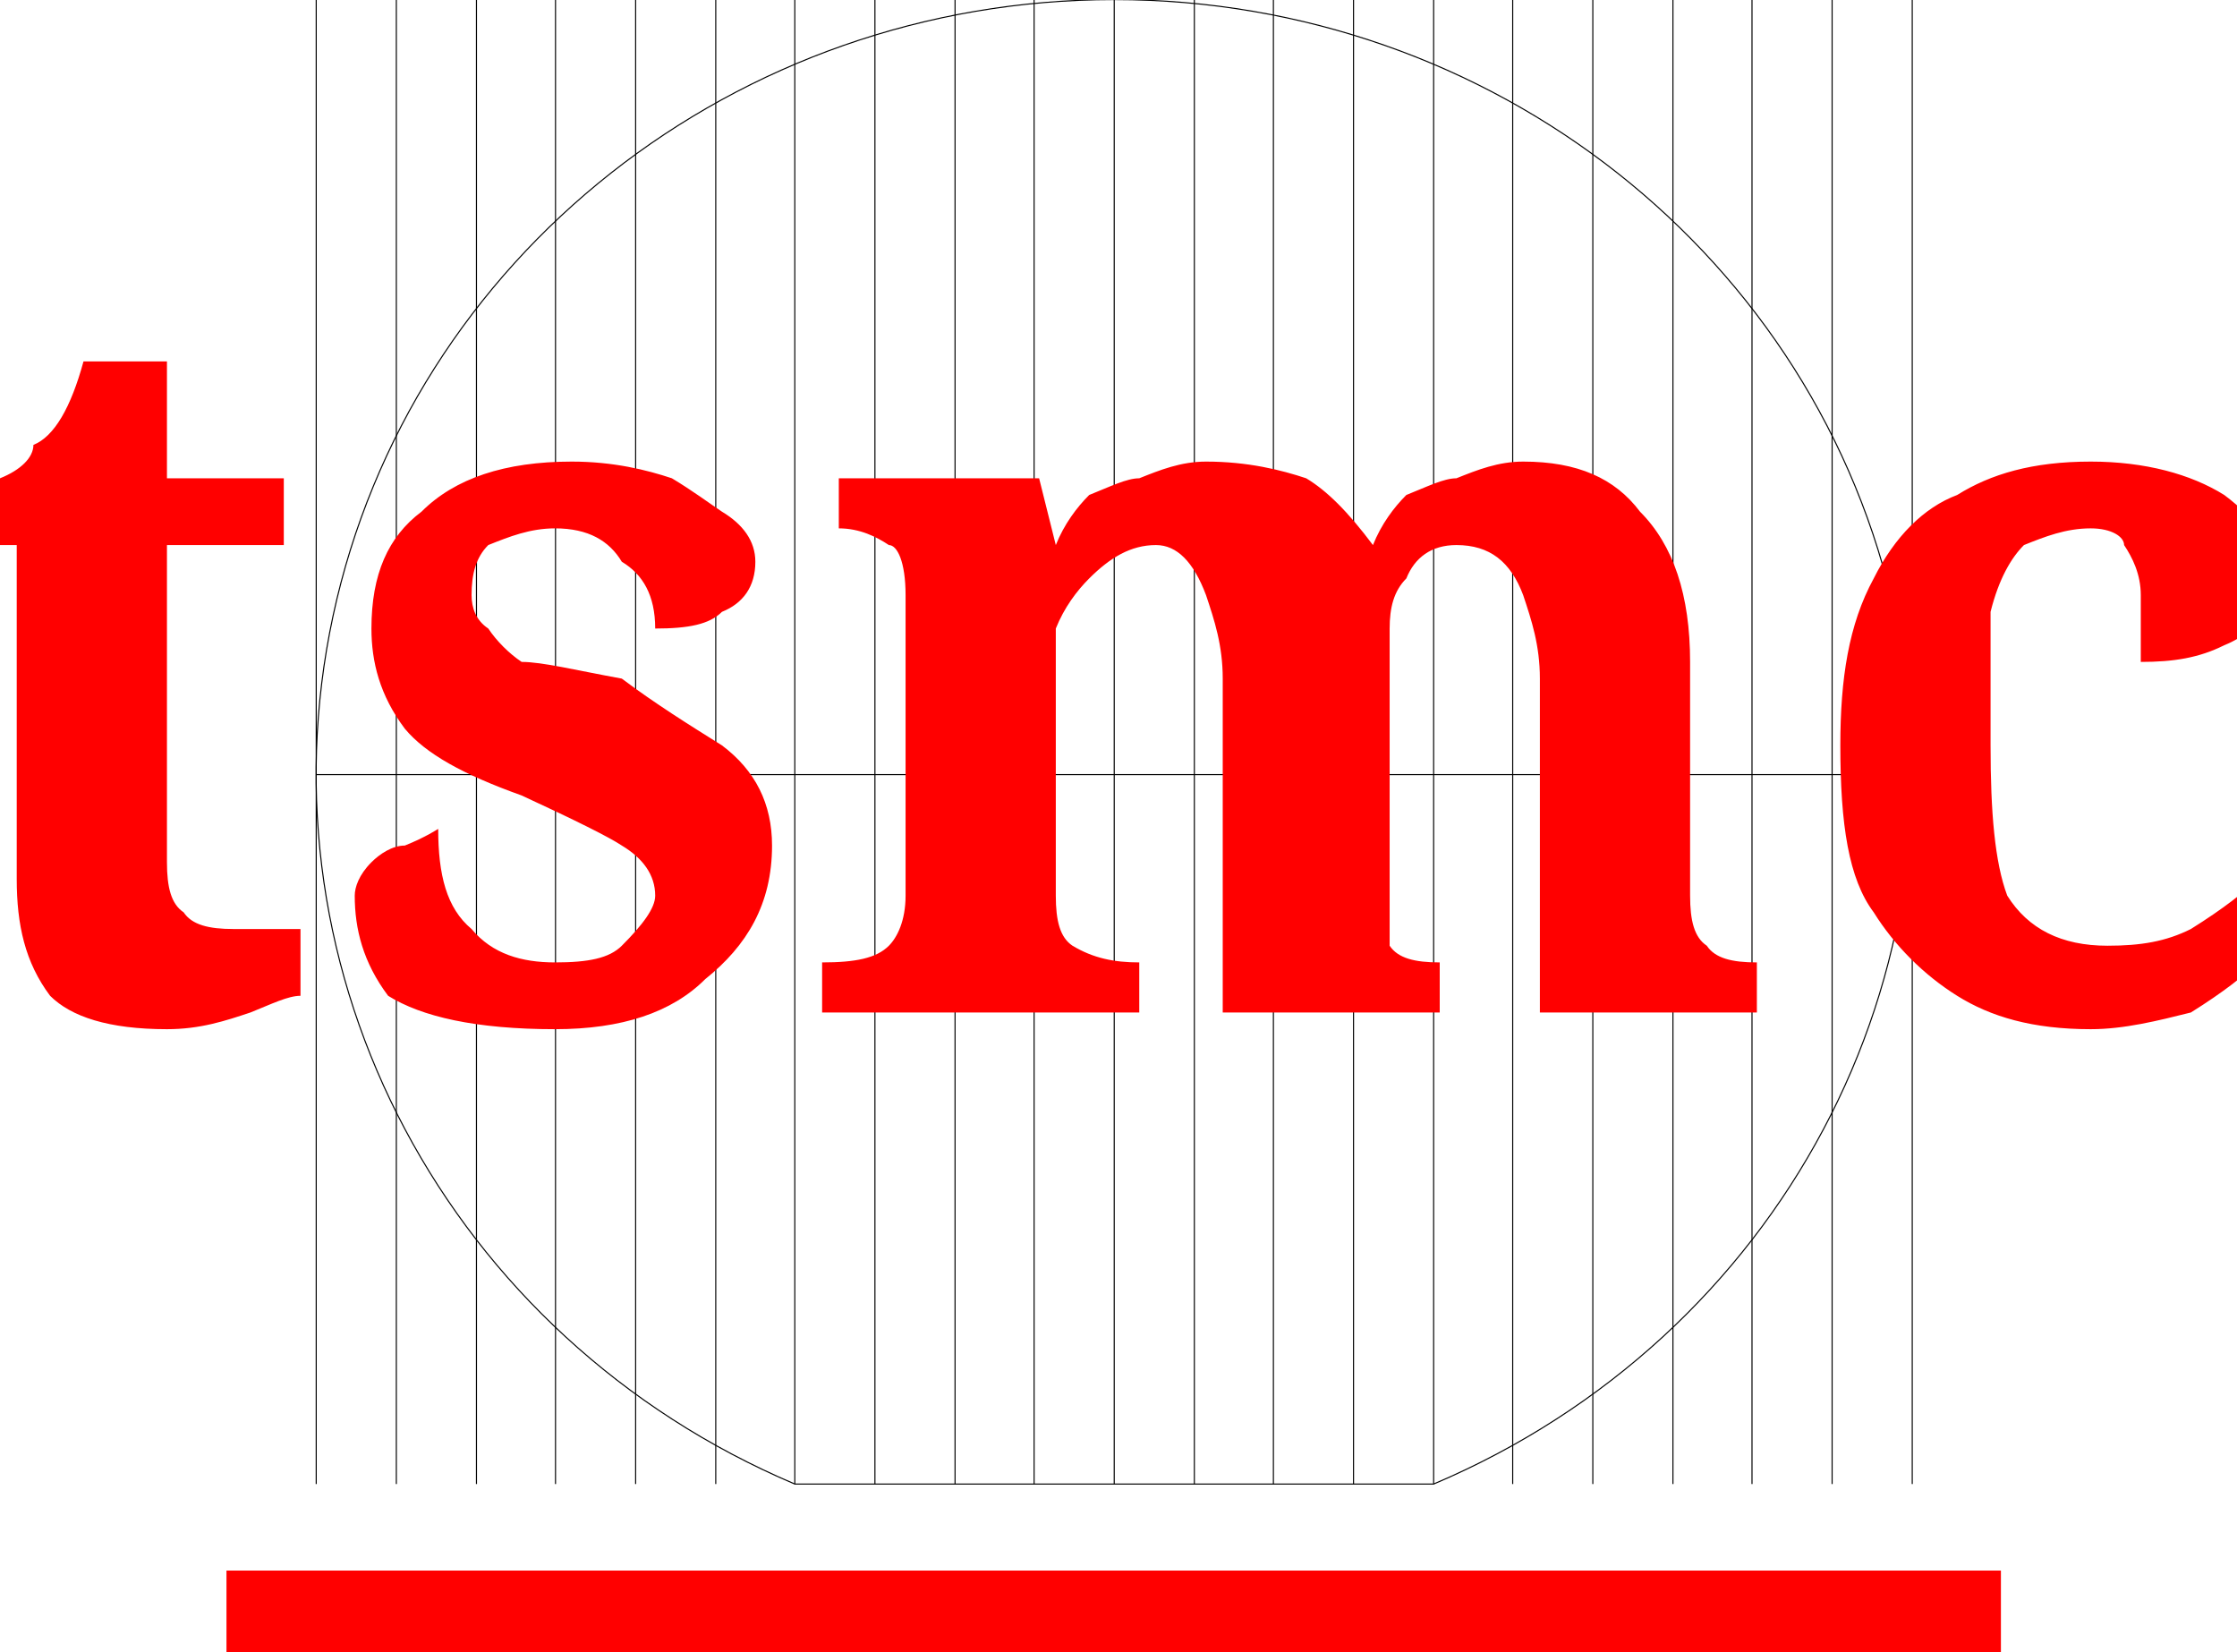
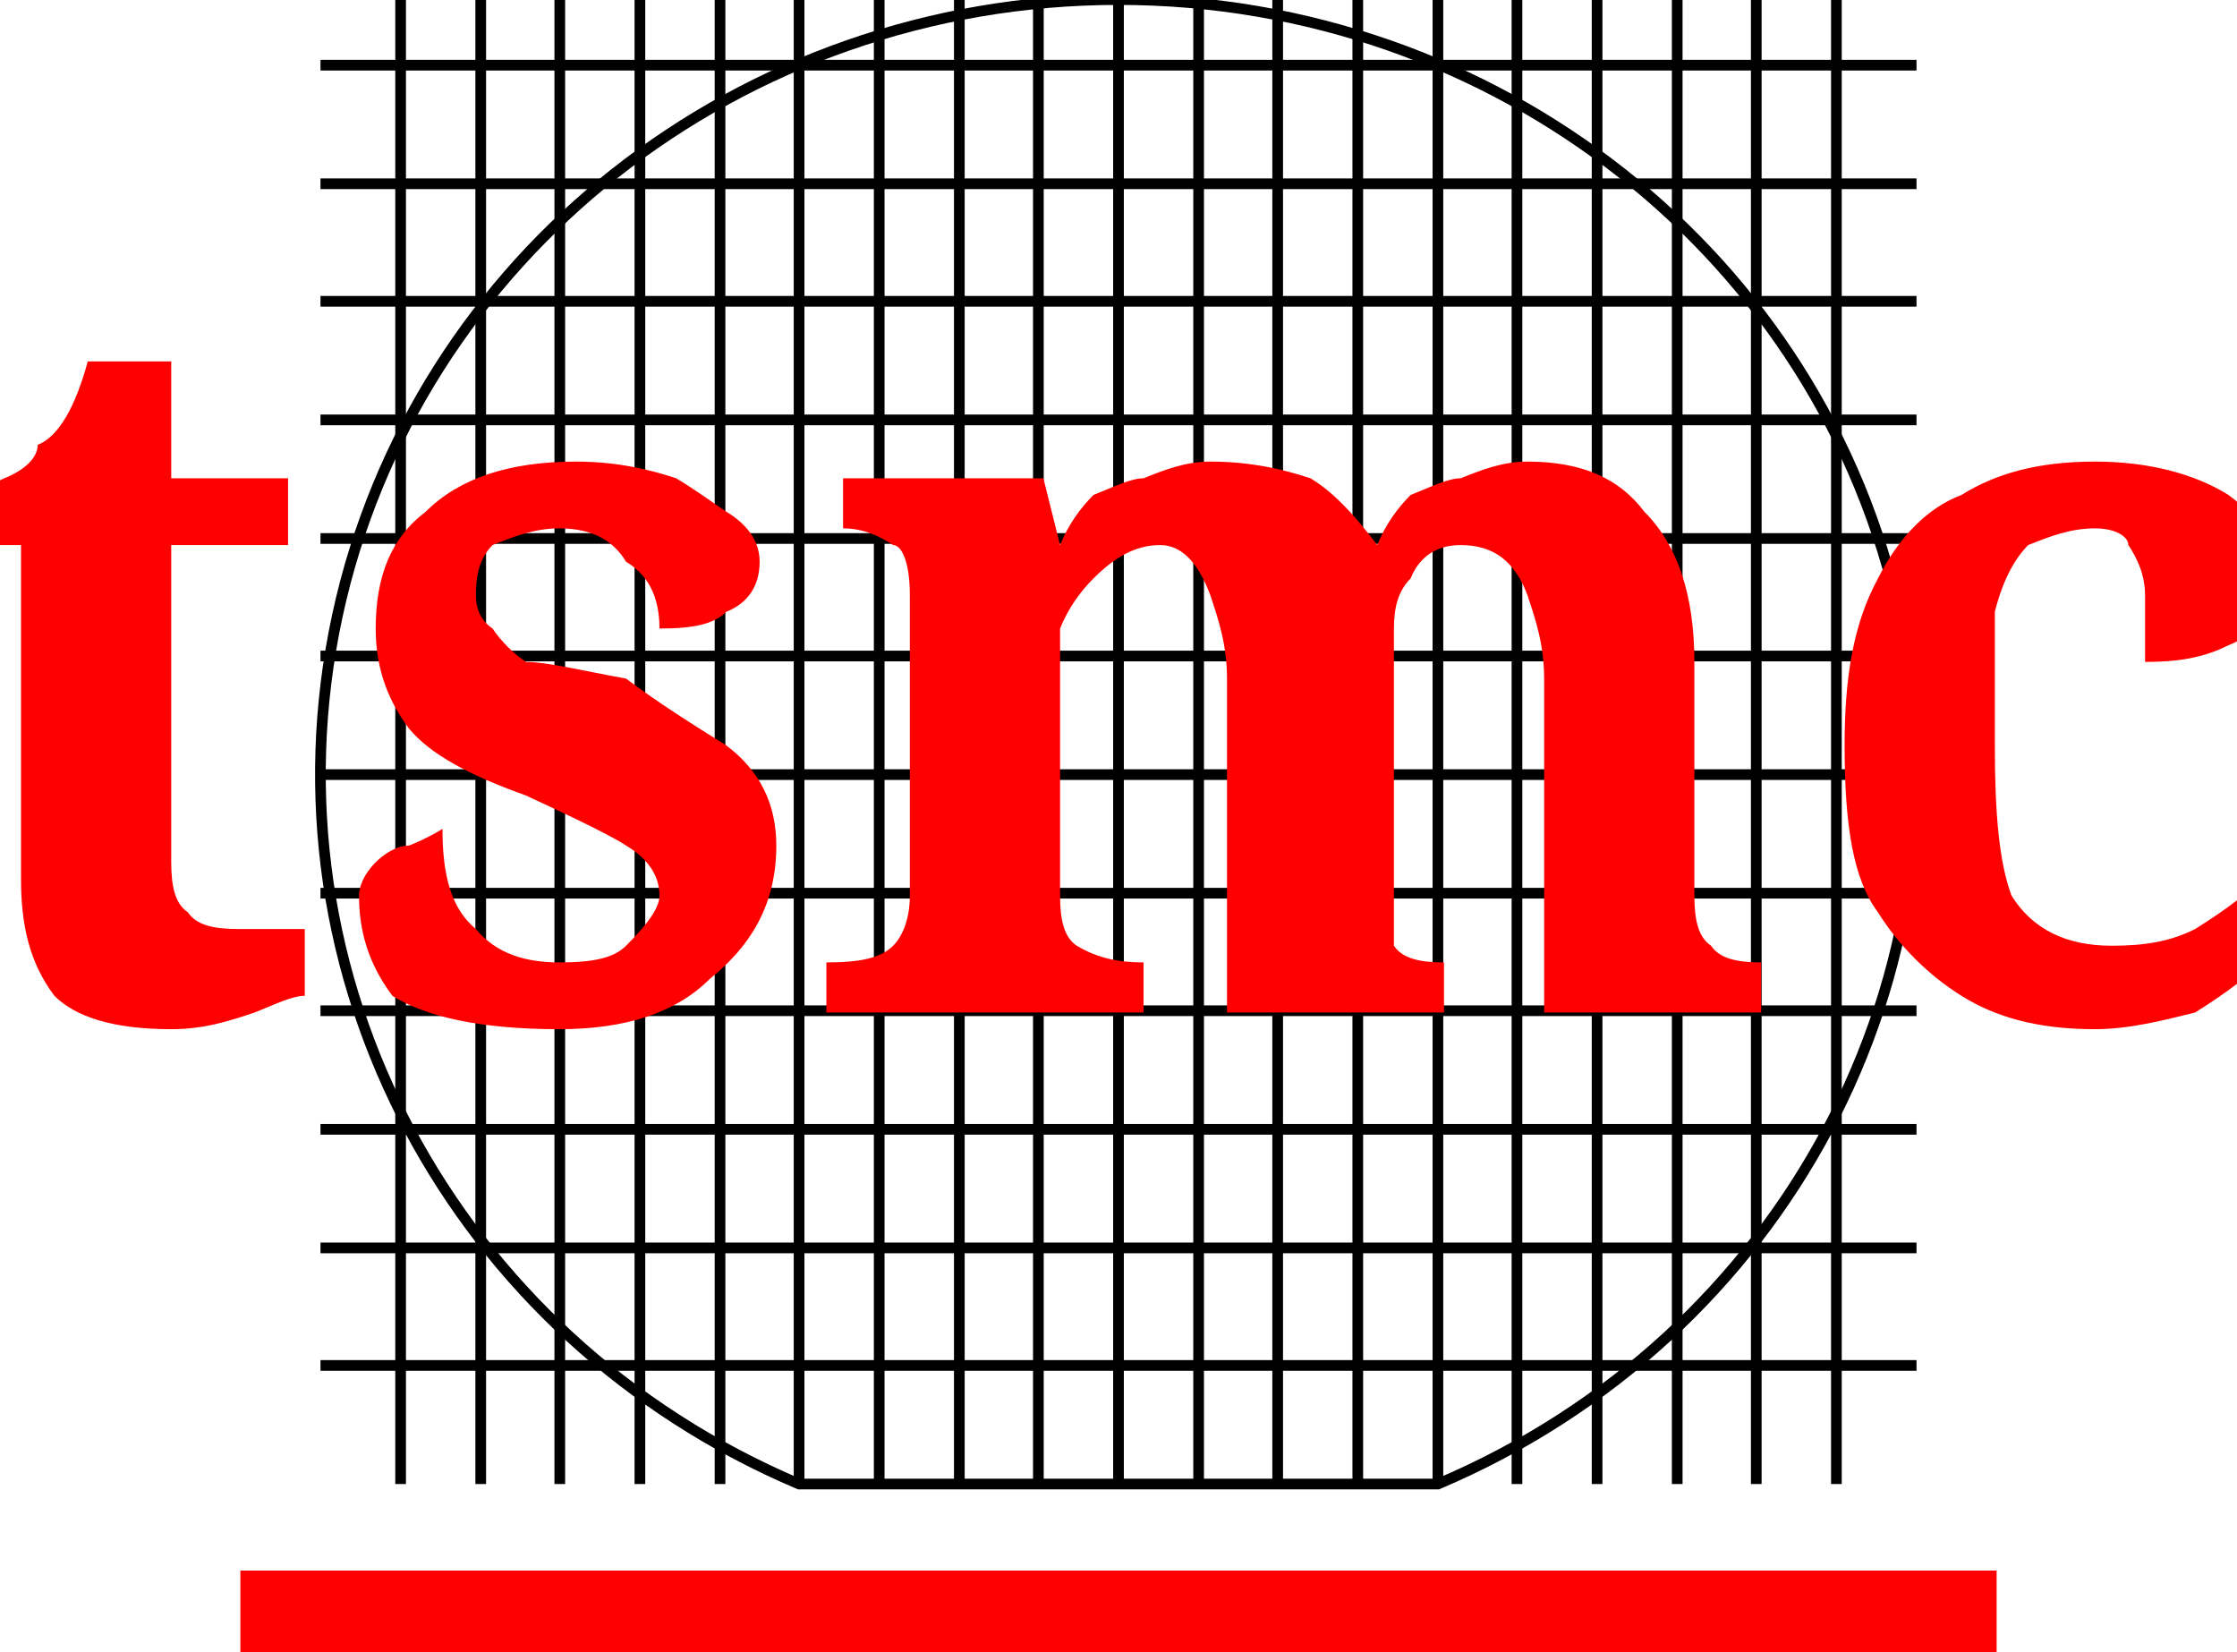
- <svg xmlns="http://www.w3.org/2000/svg" viewBox="-1.043 -0.725 2.094 1.546">
-   <g fill="none" stroke="black" stroke-width="0.001">
+ <svg xmlns="http://www.w3.org/2000/svg" viewBox="-1.047 -0.725 2.094 1.546">
+   <g fill="none" stroke="black" stroke-width="0.01">
    <path d="M -0.299 0.664 A 0.747 0.725 0 1 1 0.299 0.664 z" />
-     <line x1="-0.747" x2="-0.747" y1="0.664" y2="-0.725" />
    <line x1="-0.672" x2="-0.672" y1="0.664" y2="-0.725" />
    <line x1="-0.597" x2="-0.597" y1="0.664" y2="-0.725" />
    <line x1="-0.523" x2="-0.523" y1="0.664" y2="-0.725" />
    <line x1="-0.448" x2="-0.448" y1="0.664" y2="-0.725" />
    <line x1="-0.373" x2="-0.373" y1="0.664" y2="-0.725" />
    <line x1="-0.299" x2="-0.299" y1="0.664" y2="-0.725" />
    <line x1="-0.224" x2="-0.224" y1="0.664" y2="-0.725" />
    <line x1="-0.149" x2="-0.149" y1="0.664" y2="-0.725" />
    <line x1="-0.075" x2="-0.075" y1="0.664" y2="-0.725" />
    <line x1="0" x2="0" y1="0.664" y2="-0.725" />
    <line x1="0.075" x2="0.075" y1="0.664" y2="-0.725" />
    <line x1="0.149" x2="0.149" y1="0.664" y2="-0.725" />
    <line x1="0.224" x2="0.224" y1="0.664" y2="-0.725" />
    <line x1="0.299" x2="0.299" y1="0.664" y2="-0.725" />
    <line x1="0.373" x2="0.373" y1="0.664" y2="-0.725" />
    <line x1="0.448" x2="0.448" y1="0.664" y2="-0.725" />
    <line x1="0.523" x2="0.523" y1="0.664" y2="-0.725" />
    <line x1="0.597" x2="0.597" y1="0.664" y2="-0.725" />
    <line x1="0.672" x2="0.672" y1="0.664" y2="-0.725" />
-     <line x1="0.747" x2="0.747" y1="0.664" y2="-0.725" />
+     <line x1="-0.747" x2="0.747" y1="-0.664" y2="-0.664" />
+     <line x1="-0.747" x2="0.747" y1="-0.553" y2="-0.553" />
+     <line x1="-0.747" x2="0.747" y1="-0.443" y2="-0.443" />
+     <line x1="-0.747" x2="0.747" y1="-0.332" y2="-0.332" />
+     <line x1="-0.747" x2="0.747" y1="-0.221" y2="-0.221" />
+     <line x1="-0.747" x2="0.747" y1="-0.111" y2="-0.111" />
    <line x1="-0.747" x2="0.747" y1="0" y2="0" />
+     <line x1="-0.747" x2="0.747" y1="0.111" y2="0.111" />
+     <line x1="-0.747" x2="0.747" y1="0.221" y2="0.221" />
+     <line x1="-0.747" x2="0.747" y1="0.332" y2="0.332" />
+     <line x1="-0.747" x2="0.747" y1="0.443" y2="0.443" />
+     <line x1="-0.747" x2="0.747" y1="0.553" y2="0.553" />
  </g>
-   <g fill="red" stroke="none">
-     <text x="0" y="0.223" font-weight="bold" font-family="Garamond" textLength="115%" lengthAdjust="spacingAndGlyphs" text-anchor="middle" font-size="0.933">tsmc</text>
-     <rect x="-0.831" y="0.745" width="1.661" height="0.077" />
+   <g fill="red" stroke="none" stroke-width="0">
+     <text x="0" y="0.223" font-weight="bold" font-family="Garamond" textLength="2.135" lengthAdjust="spacingAndGlyphs" text-anchor="middle" font-size="0.933">tsmc</text>
+     <rect x="-0.822" y="0.745" width="1.644" height="0.077" />
  </g>
</svg>
